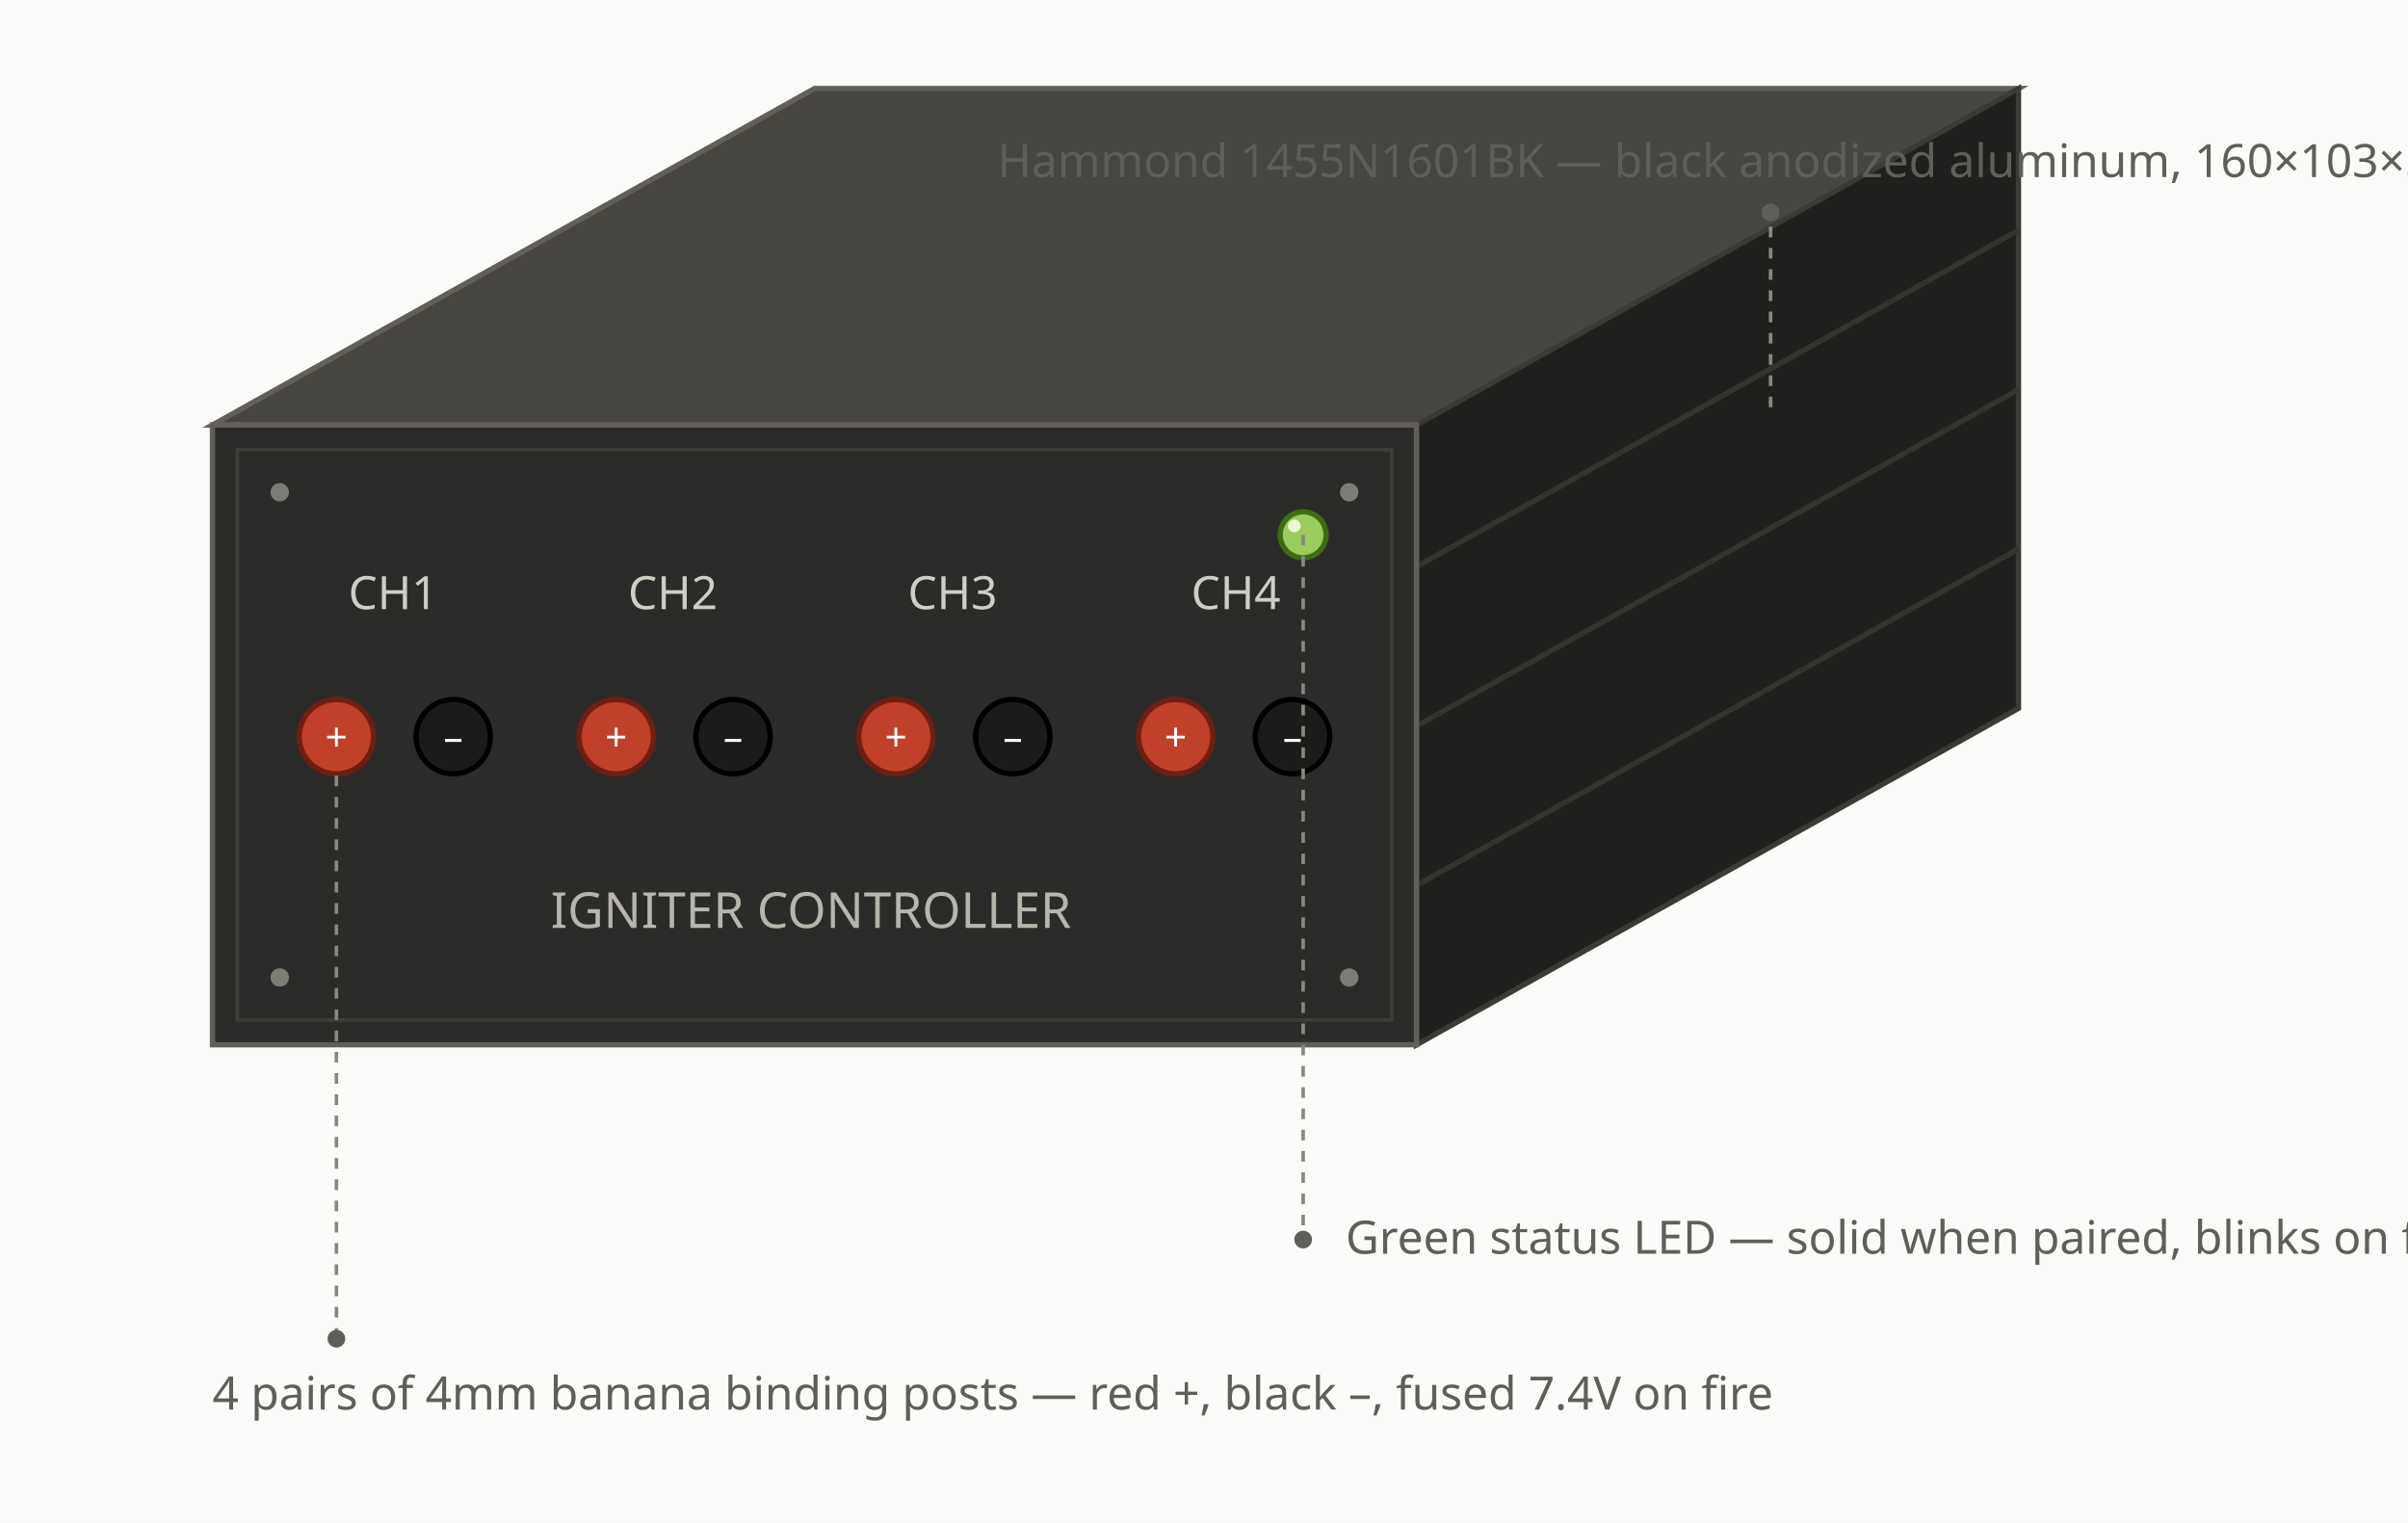
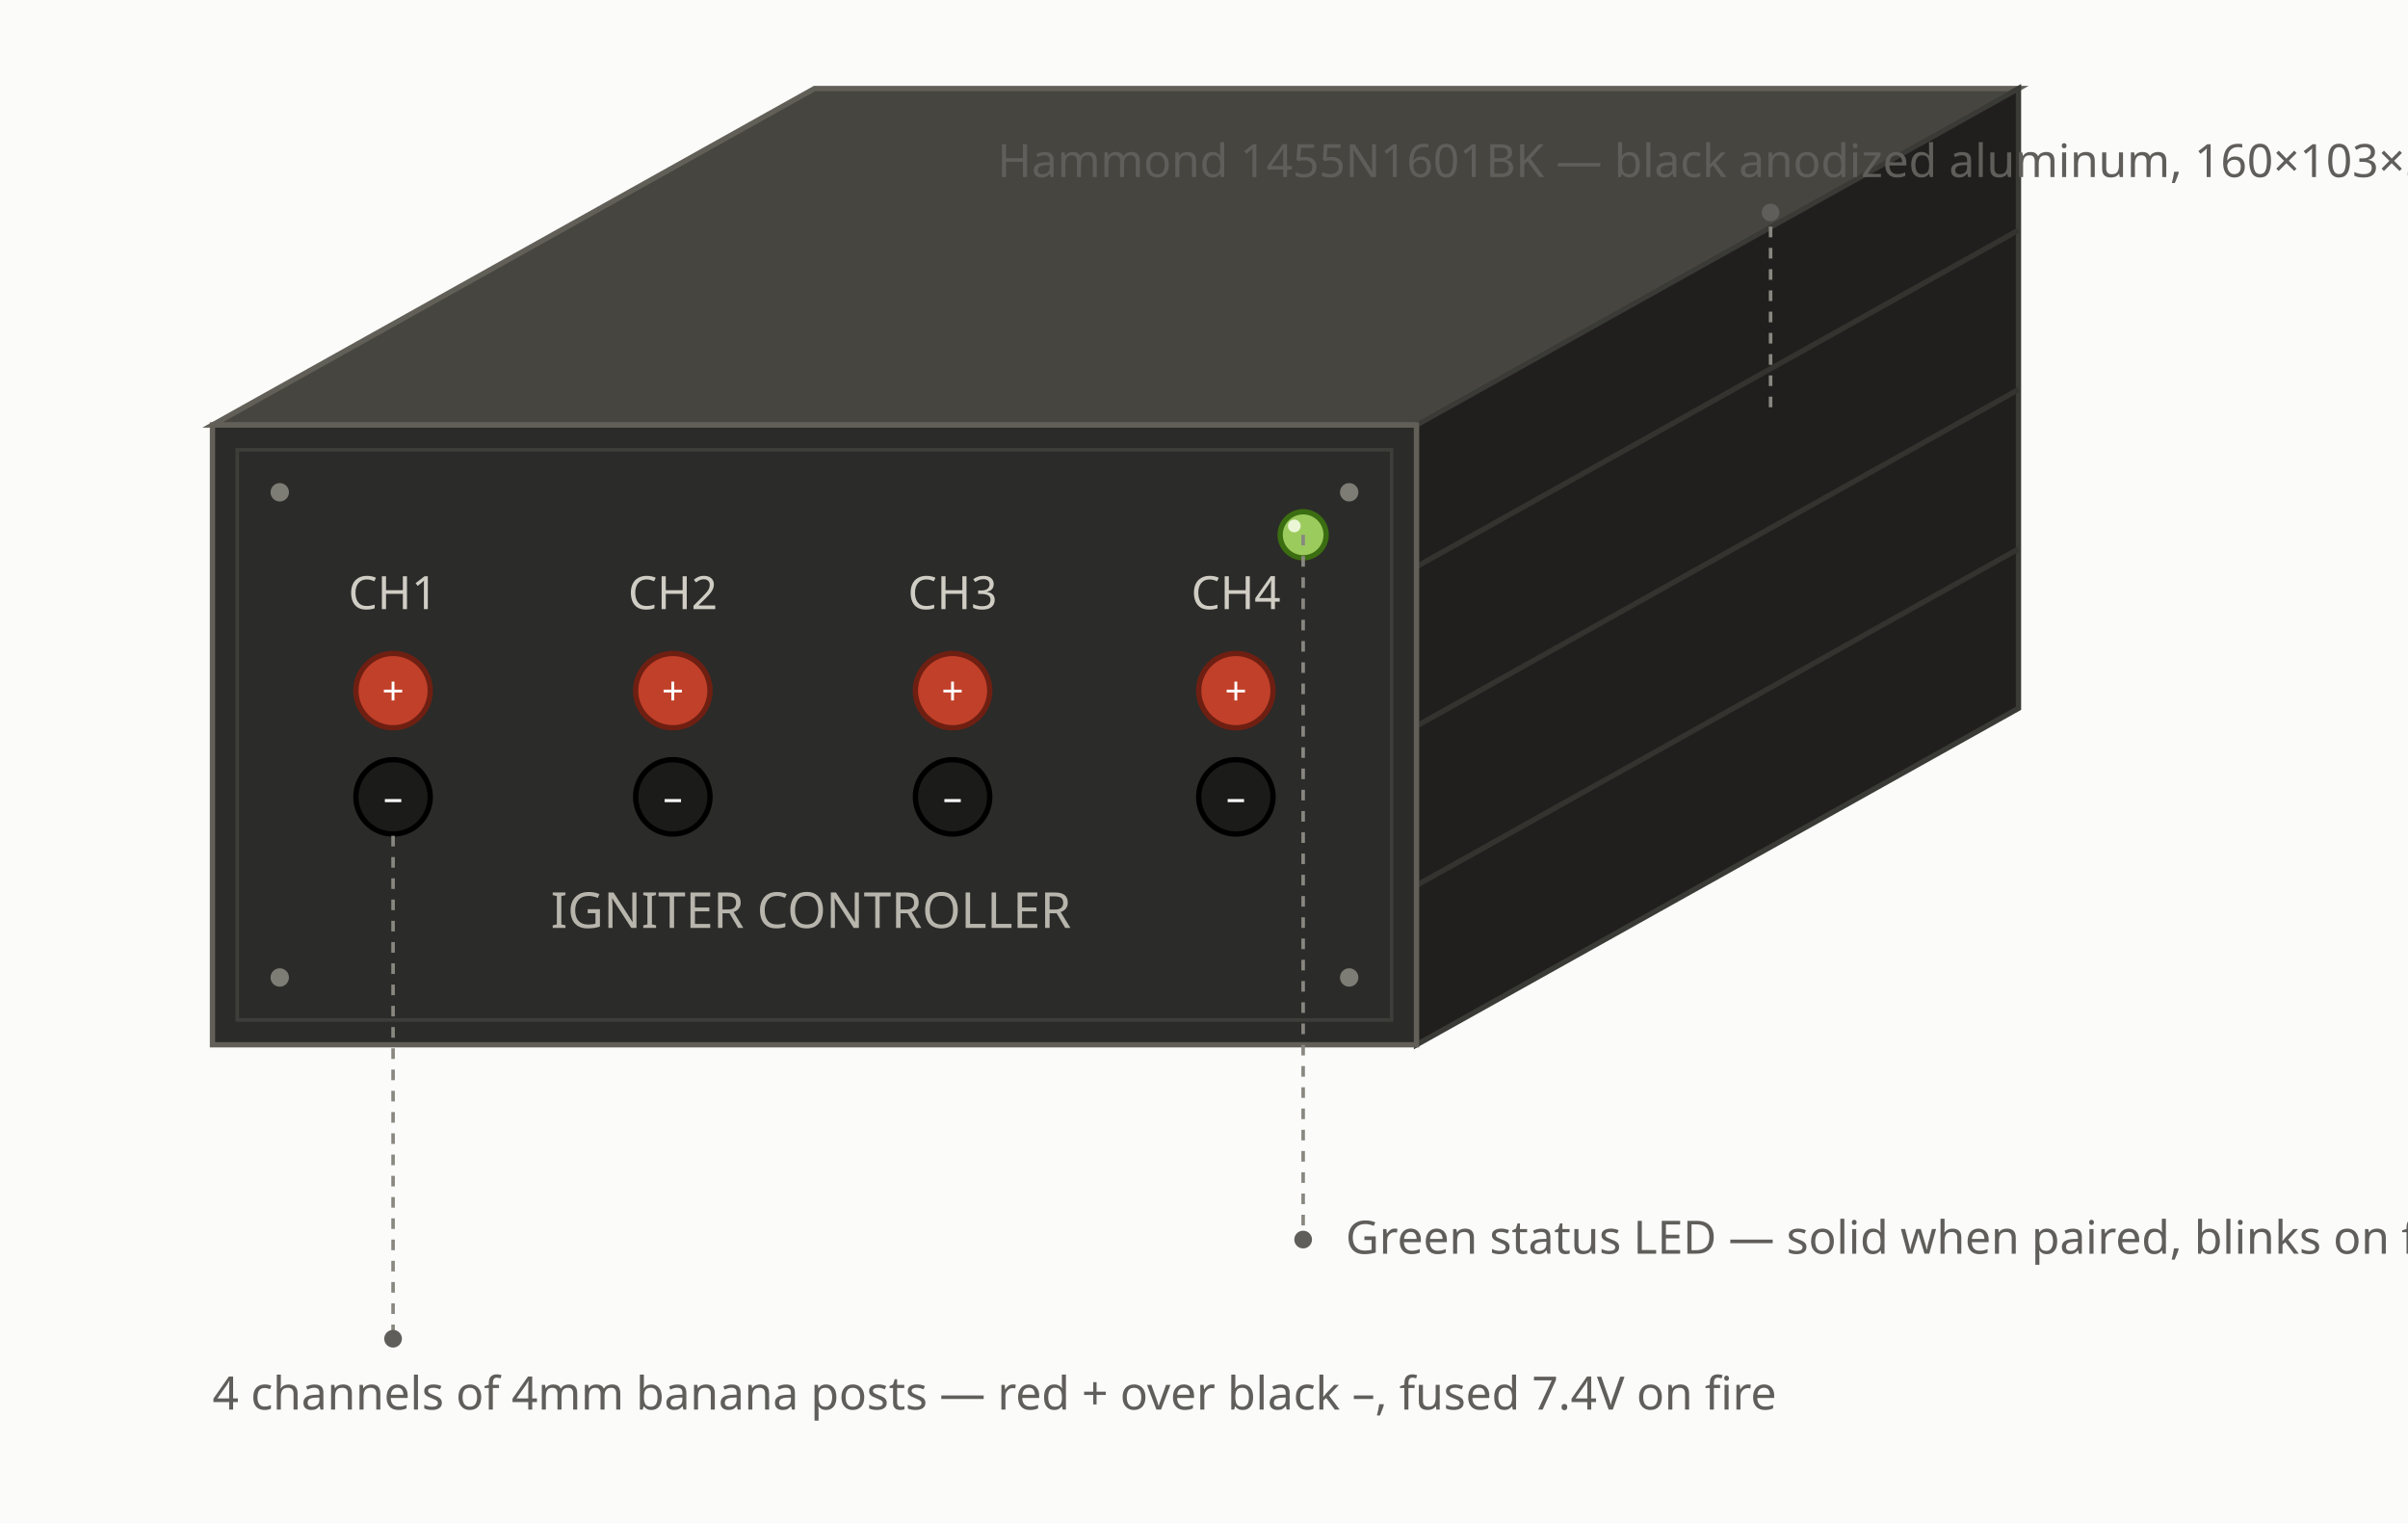
<svg xmlns="http://www.w3.org/2000/svg" width="680" height="430" viewBox="0 0 680 430" font-family="sans-serif" role="img">
  <defs>
    <marker id="lead" markerWidth="8" markerHeight="8" refX="4" refY="4" orient="auto">
      <circle cx="4" cy="4" r="2.5" fill="#5F5E5A" />
    </marker>
  </defs>
  <rect x="0" y="0" width="680" height="430" fill="#fbfbfa" />
  <polygon points="60,120 400,120 570,25 230,25" fill="#46453f" stroke="#615f57" stroke-width="1.5" />
  <polygon points="400,120 400,295 570,200 570,25" fill="#201f1d" stroke="#3a3a36" stroke-width="1.5" />
  <line x1="400" y1="160" x2="570" y2="65" stroke="#34332f" stroke-width="1.5" />
  <line x1="400" y1="205" x2="570" y2="110" stroke="#34332f" stroke-width="1.5" />
  <line x1="400" y1="250" x2="570" y2="155" stroke="#34332f" stroke-width="1.5" />
  <rect x="60" y="120" width="340" height="175" fill="#2b2b29" stroke="#615f57" stroke-width="1.5" />
  <rect x="67" y="127" width="326" height="161" fill="none" stroke="#3d3d39" stroke-width="1" />
  <circle cx="79" cy="139" r="2.6" fill="#7d7d76" />
  <circle cx="381" cy="139" r="2.6" fill="#7d7d76" />
  <circle cx="79" cy="276" r="2.6" fill="#7d7d76" />
  <circle cx="381" cy="276" r="2.6" fill="#7d7d76" />
  <text x="111" y="172" text-anchor="middle" font-size="13" fill="#cfcdc4">CH1</text>
  <text x="190" y="172" text-anchor="middle" font-size="13" fill="#cfcdc4">CH2</text>
  <text x="269" y="172" text-anchor="middle" font-size="13" fill="#cfcdc4">CH3</text>
  <text x="349" y="172" text-anchor="middle" font-size="13" fill="#cfcdc4">CH4</text>
  <g font-size="11" font-weight="500" fill="#ffffff" text-anchor="middle">
-     <circle cx="95" cy="208" r="10.5" fill="#c1402a" stroke="#6e1f12" stroke-width="1.5" />
-     <text x="95" y="212">+</text>
-     <circle cx="128" cy="208" r="10.5" fill="#1b1b1a" stroke="#000000" stroke-width="1.5" />
-     <text x="128" y="212">–</text>
-     <circle cx="174" cy="208" r="10.5" fill="#c1402a" stroke="#6e1f12" stroke-width="1.5" />
-     <text x="174" y="212">+</text>
-     <circle cx="207" cy="208" r="10.5" fill="#1b1b1a" stroke="#000000" stroke-width="1.5" />
-     <text x="207" y="212">–</text>
-     <circle cx="253" cy="208" r="10.5" fill="#c1402a" stroke="#6e1f12" stroke-width="1.5" />
-     <text x="253" y="212">+</text>
-     <circle cx="286" cy="208" r="10.5" fill="#1b1b1a" stroke="#000000" stroke-width="1.5" />
-     <text x="286" y="212">–</text>
-     <circle cx="332" cy="208" r="10.5" fill="#c1402a" stroke="#6e1f12" stroke-width="1.5" />
-     <text x="332" y="212">+</text>
-     <circle cx="365" cy="208" r="10.5" fill="#1b1b1a" stroke="#000000" stroke-width="1.5" />
-     <text x="365" y="212">–</text>
+     <circle cx="111" cy="195" r="10.5" fill="#c1402a" stroke="#6e1f12" stroke-width="1.5" />
+     <text x="111" y="199">+</text>
+     <circle cx="111" cy="225" r="10.5" fill="#1b1b1a" stroke="#000000" stroke-width="1.5" />
+     <text x="111" y="229">–</text>
+     <circle cx="190" cy="195" r="10.5" fill="#c1402a" stroke="#6e1f12" stroke-width="1.5" />
+     <text x="190" y="199">+</text>
+     <circle cx="190" cy="225" r="10.5" fill="#1b1b1a" stroke="#000000" stroke-width="1.5" />
+     <text x="190" y="229">–</text>
+     <circle cx="269" cy="195" r="10.5" fill="#c1402a" stroke="#6e1f12" stroke-width="1.5" />
+     <text x="269" y="199">+</text>
+     <circle cx="269" cy="225" r="10.5" fill="#1b1b1a" stroke="#000000" stroke-width="1.5" />
+     <text x="269" y="229">–</text>
+     <circle cx="349" cy="195" r="10.5" fill="#c1402a" stroke="#6e1f12" stroke-width="1.5" />
+     <text x="349" y="199">+</text>
+     <circle cx="349" cy="225" r="10.5" fill="#1b1b1a" stroke="#000000" stroke-width="1.5" />
+     <text x="349" y="229">–</text>
  </g>
  <circle cx="368" cy="151" r="6.5" fill="#9bcb5d" stroke="#3B6D11" stroke-width="1.5" />
  <circle cx="365.5" cy="148.5" r="1.8" fill="#eaf6d6" />
  <text x="229" y="262" text-anchor="middle" font-size="14" fill="#b7b5ac">IGNITER CONTROLLER</text>
  <g font-size="13" fill="#5F5E5A">
    <line x1="368" y1="151" x2="368" y2="350" stroke="#888780" stroke-width="1" marker-end="url(#lead)" stroke-dasharray="3 3" />
    <text x="380" y="354">Green status LED — solid when paired, blinks on fire</text>
-     <line x1="95" y1="219" x2="95" y2="378" stroke="#888780" stroke-width="1" marker-end="url(#lead)" stroke-dasharray="3 3" />
-     <text x="60" y="398">4 pairs of 4mm banana binding posts — red +, black –, fused 7.4V on fire</text>
+     <line x1="111" y1="236" x2="111" y2="378" stroke="#888780" stroke-width="1" marker-end="url(#lead)" stroke-dasharray="3 3" />
+     <text x="60" y="398">4 channels of 4mm banana posts — red + over black –, fused 7.4V on fire</text>
    <line x1="500" y1="115" x2="500" y2="60" stroke="#888780" stroke-width="1" marker-end="url(#lead)" stroke-dasharray="3 3" />
    <text x="500" y="50" text-anchor="middle">Hammond 1455N1601BK — black anodized aluminum, 160×103×53mm</text>
  </g>
</svg>
